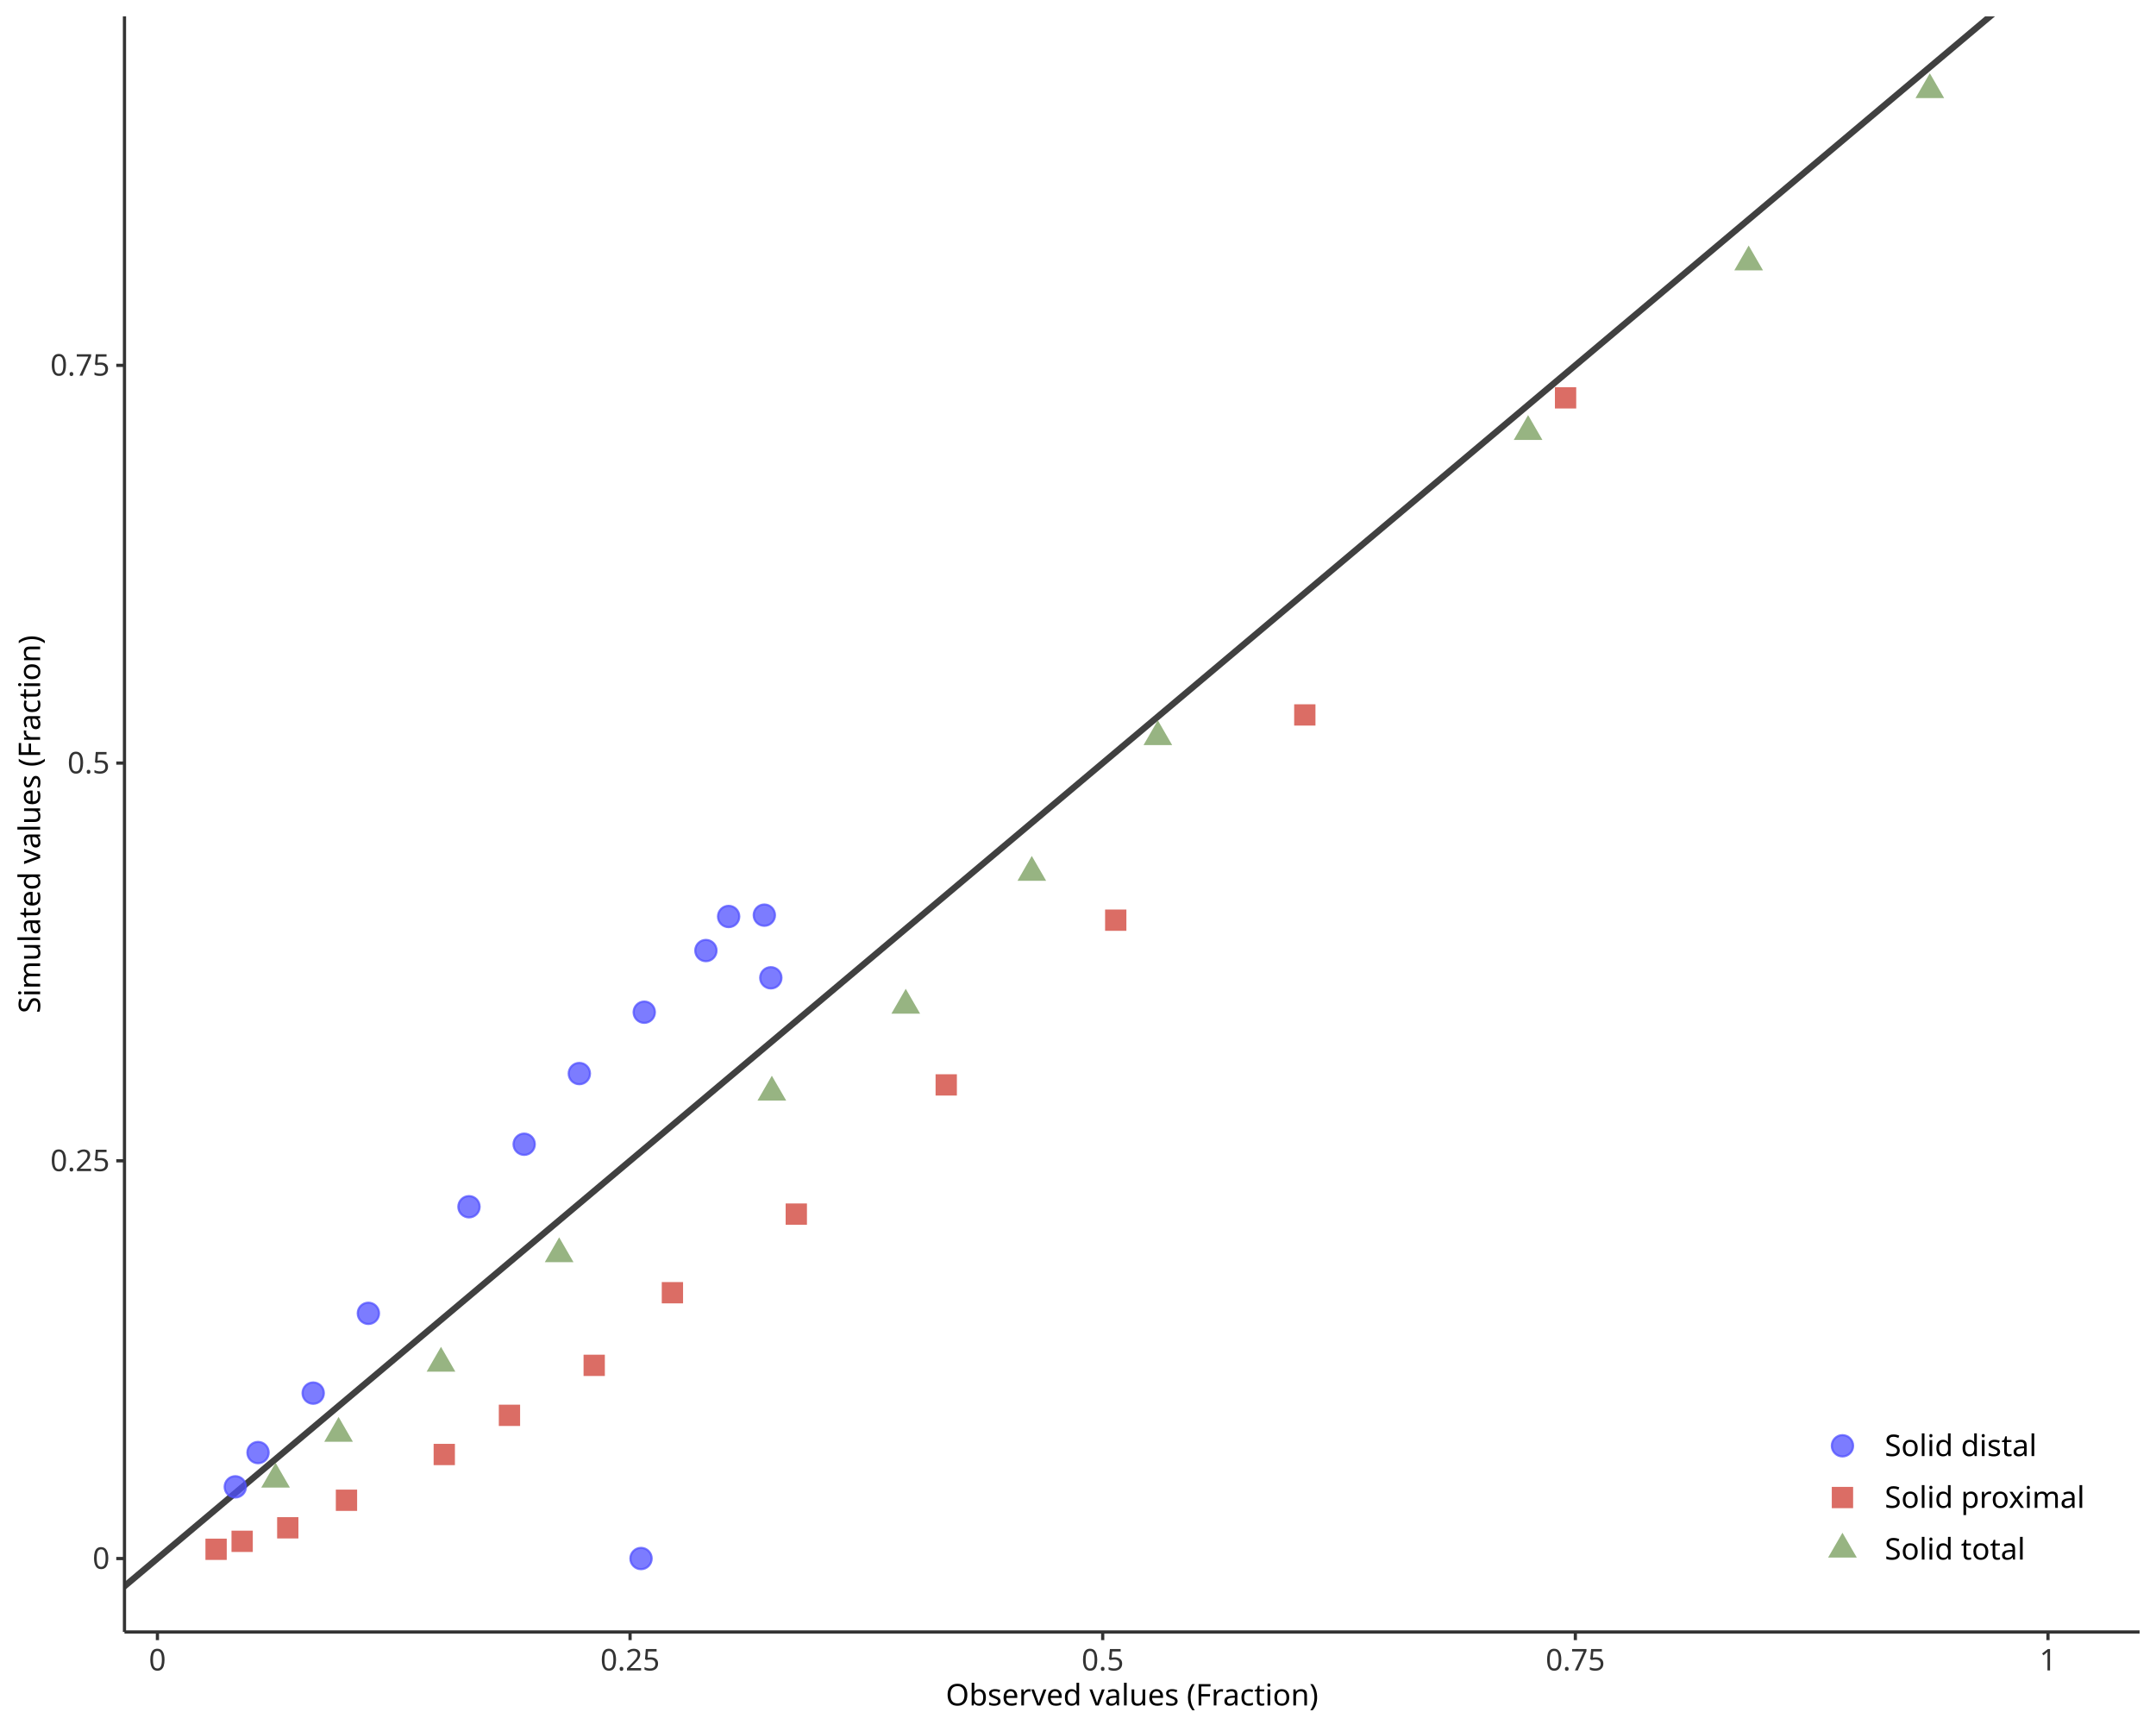
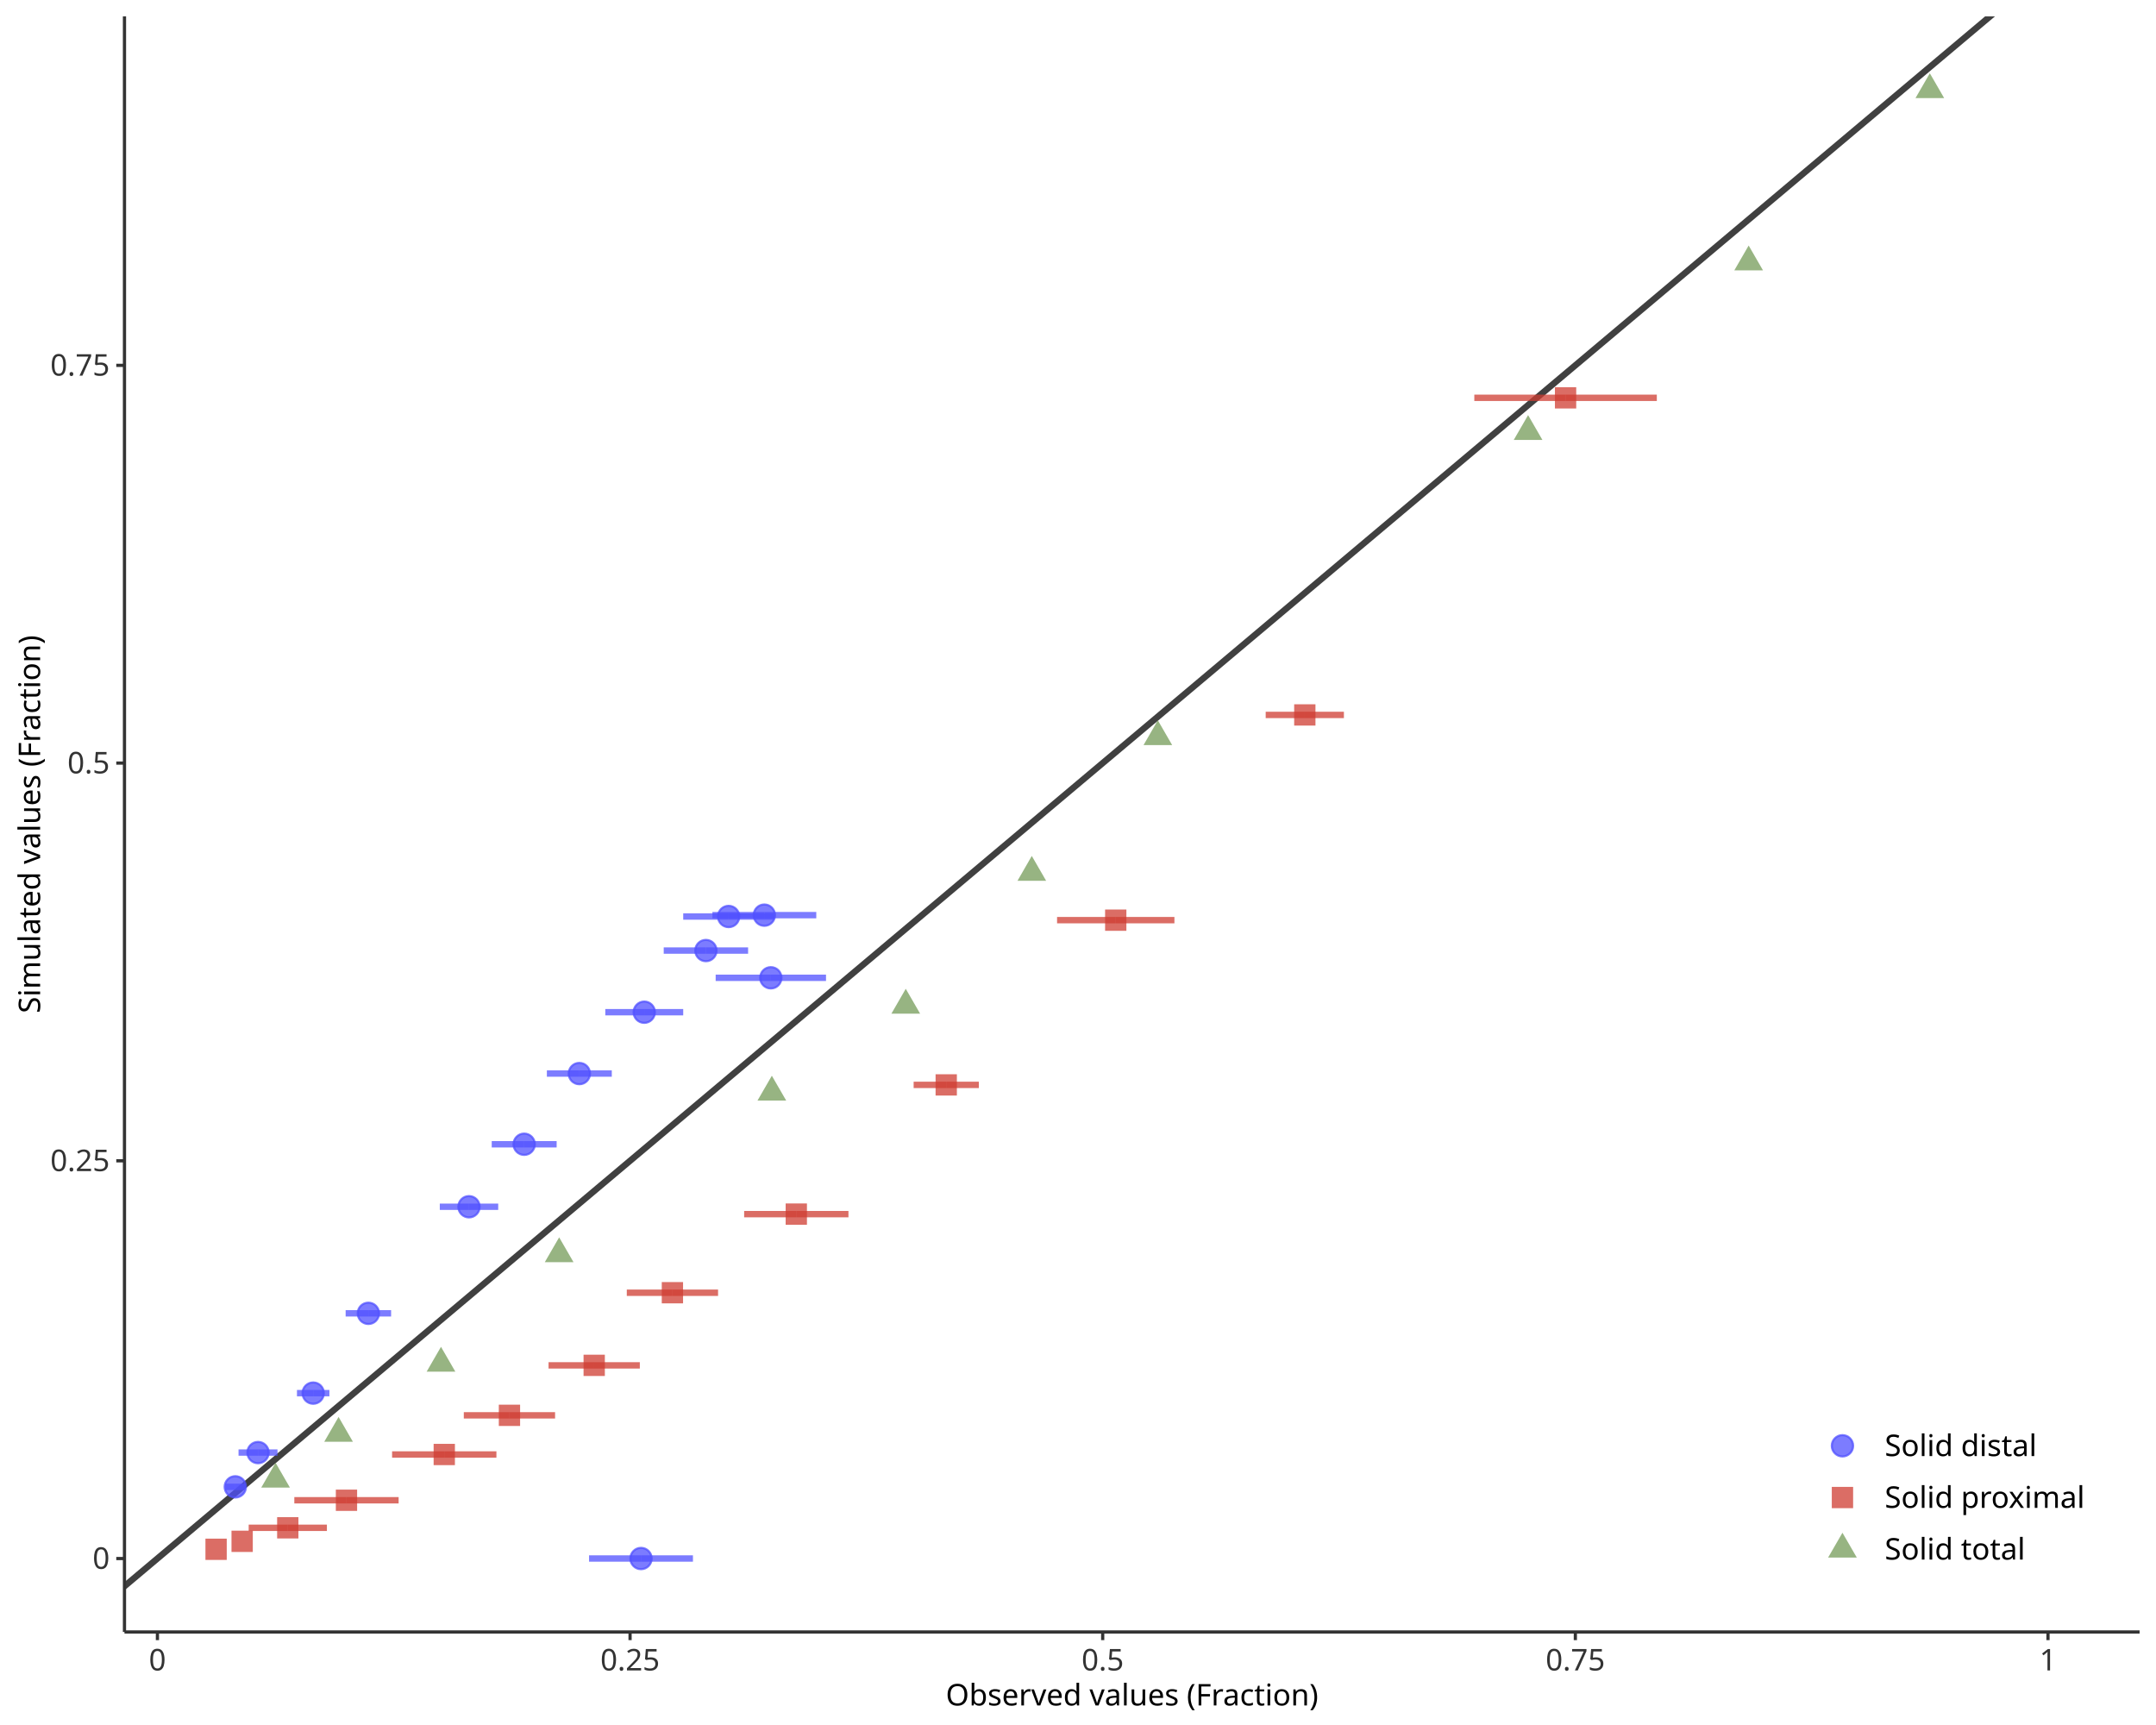
<svg xmlns="http://www.w3.org/2000/svg" class="svglite" data-engine-version="2.0" width="720.00pt" height="576.00pt" viewBox="0 0 720.00 576.00">
  <defs>
    <style type="text/css">
    .svglite line, .svglite polyline, .svglite polygon, .svglite path, .svglite rect, .svglite circle {
      fill: none;
      stroke: #000000;
      stroke-linecap: round;
      stroke-linejoin: round;
      stroke-miterlimit: 10.00;
    }
  </style>
  </defs>
  <rect width="100%" height="100%" style="stroke: none; fill: #FFFFFF;" />
  <defs>
    <clipPath id="cpMC4wMHw3MjAuMDB8MC4wMHw1NzYuMDA=">
      <rect x="0.00" y="0.00" width="720.00" height="576.00" />
    </clipPath>
  </defs>
  <g clip-path="url(#cpMC4wMHw3MjAuMDB8MC4wMHw1NzYuMDA=)">
    <rect x="0.00" y="0.00" width="720.00" height="576.00" style="stroke-width: 1.07; stroke: none; fill: #FFFFFF;" />
  </g>
  <defs>
    <clipPath id="cpNDEuNTd8NzE0LjUyfDUuNDh8NTQ0Ljkz">
      <rect x="41.57" y="5.48" width="672.95" height="539.45" />
    </clipPath>
  </defs>
  <g clip-path="url(#cpNDEuNTd8NzE0LjUyfDUuNDh8NTQ0Ljkz)">
    <rect x="41.57" y="5.48" width="672.95" height="539.45" style="stroke-width: 1.07; stroke: none; fill: #FFFFFF;" />
    <polyline points="41.57,454.01 714.52,454.01 " style="stroke-width: 0.53; stroke: #FFFFFF; stroke-linecap: butt;" />
    <polyline points="41.57,321.20 714.52,321.20 " style="stroke-width: 0.53; stroke: #FFFFFF; stroke-linecap: butt;" />
    <polyline points="41.57,188.40 714.52,188.40 " style="stroke-width: 0.53; stroke: #FFFFFF; stroke-linecap: butt;" />
    <polyline points="41.57,55.59 714.52,55.59 " style="stroke-width: 0.53; stroke: #FFFFFF; stroke-linecap: butt;" />
    <polyline points="131.49,544.93 131.49,5.48 " style="stroke-width: 0.53; stroke: #FFFFFF; stroke-linecap: butt;" />
    <polyline points="289.33,544.93 289.33,5.48 " style="stroke-width: 0.53; stroke: #FFFFFF; stroke-linecap: butt;" />
    <polyline points="447.17,544.93 447.17,5.48 " style="stroke-width: 0.53; stroke: #FFFFFF; stroke-linecap: butt;" />
    <polyline points="605.01,544.93 605.01,5.48 " style="stroke-width: 0.53; stroke: #FFFFFF; stroke-linecap: butt;" />
  </g>
  <g clip-path="url(#cpMC4wMHw3MjAuMDB8MC4wMHw1NzYuMDA=)">
</g>
  <g clip-path="url(#cpNDEuNTd8NzE0LjUyfDUuNDh8NTQ0Ljkz)">
</g>
  <g clip-path="url(#cpMC4wMHw3MjAuMDB8MC4wMHw1NzYuMDA=)">
</g>
  <g clip-path="url(#cpNDEuNTd8NzE0LjUyfDUuNDh8NTQ0Ljkz)">
</g>
  <g clip-path="url(#cpMC4wMHw3MjAuMDB8MC4wMHw1NzYuMDA=)">
</g>
  <g clip-path="url(#cpNDEuNTd8NzE0LjUyfDUuNDh8NTQ0Ljkz)">
</g>
  <g clip-path="url(#cpMC4wMHw3MjAuMDB8MC4wMHw1NzYuMDA=)">
</g>
  <g clip-path="url(#cpNDEuNTd8NzE0LjUyfDUuNDh8NTQ0Ljkz)">
</g>
  <g clip-path="url(#cpMC4wMHw3MjAuMDB8MC4wMHw1NzYuMDA=)">
</g>
  <g clip-path="url(#cpNDEuNTd8NzE0LjUyfDUuNDh8NTQ0Ljkz)">
</g>
  <g clip-path="url(#cpMC4wMHw3MjAuMDB8MC4wMHw1NzYuMDA=)">
</g>
  <g clip-path="url(#cpNDEuNTd8NzE0LjUyfDUuNDh8NTQ0Ljkz)">
</g>
  <g clip-path="url(#cpMC4wMHw3MjAuMDB8MC4wMHw1NzYuMDA=)">
</g>
  <g clip-path="url(#cpNDEuNTd8NzE0LjUyfDUuNDh8NTQ0Ljkz)">
</g>
  <g clip-path="url(#cpMC4wMHw3MjAuMDB8MC4wMHw1NzYuMDA=)">
</g>
  <g clip-path="url(#cpNDEuNTd8NzE0LjUyfDUuNDh8NTQ0Ljkz)">
</g>
  <g clip-path="url(#cpMC4wMHw3MjAuMDB8MC4wMHw1NzYuMDA=)">
</g>
  <g clip-path="url(#cpNDEuNTd8NzE0LjUyfDUuNDh8NTQ0Ljkz)">
</g>
  <g clip-path="url(#cpMC4wMHw3MjAuMDB8MC4wMHw1NzYuMDA=)">
</g>
  <g clip-path="url(#cpNDEuNTd8NzE0LjUyfDUuNDh8NTQ0Ljkz)">
</g>
  <g clip-path="url(#cpMC4wMHw3MjAuMDB8MC4wMHw1NzYuMDA=)">
</g>
  <g clip-path="url(#cpNDEuNTd8NzE0LjUyfDUuNDh8NTQ0Ljkz)">
</g>
  <g clip-path="url(#cpMC4wMHw3MjAuMDB8MC4wMHw1NzYuMDA=)">
</g>
  <g clip-path="url(#cpNDEuNTd8NzE0LjUyfDUuNDh8NTQ0Ljkz)">
</g>
  <g clip-path="url(#cpMC4wMHw3MjAuMDB8MC4wMHw1NzYuMDA=)">
</g>
  <g clip-path="url(#cpNDEuNTd8NzE0LjUyfDUuNDh8NTQ0Ljkz)">
</g>
  <g clip-path="url(#cpMC4wMHw3MjAuMDB8MC4wMHw1NzYuMDA=)">
</g>
  <g clip-path="url(#cpNDEuNTd8NzE0LjUyfDUuNDh8NTQ0Ljkz)">
</g>
  <g clip-path="url(#cpMC4wMHw3MjAuMDB8MC4wMHw1NzYuMDA=)">
</g>
  <g clip-path="url(#cpNDEuNTd8NzE0LjUyfDUuNDh8NTQ0Ljkz)">
</g>
  <g clip-path="url(#cpMC4wMHw3MjAuMDB8MC4wMHw1NzYuMDA=)">
</g>
  <g clip-path="url(#cpNDEuNTd8NzE0LjUyfDUuNDh8NTQ0Ljkz)">
    <line x1="-631.38" y1="1095.88" x2="1387.47" y2="-602.77" style="stroke-width: 2.13; stroke: #000000; stroke-opacity: 0.75; stroke-linecap: butt;" />
+     <line x1="196.72" y1="520.41" x2="214.07" y2="520.41" style="stroke-width: 2.13; stroke: #5050FF; stroke-opacity: 0.75; stroke-linecap: butt;" />
+     <line x1="239.00" y1="326.50" x2="257.42" y2="326.50" style="stroke-width: 2.13; stroke: #5050FF; stroke-opacity: 0.75; stroke-linecap: butt;" />
+     <line x1="237.91" y1="305.58" x2="255.25" y2="305.58" style="stroke-width: 2.13; stroke: #5050FF; stroke-opacity: 0.75; stroke-linecap: butt;" />
+     <line x1="228.16" y1="306.03" x2="243.33" y2="306.03" style="stroke-width: 2.13; stroke: #5050FF; stroke-opacity: 0.75; stroke-linecap: butt;" />
+     <line x1="221.65" y1="317.40" x2="235.74" y2="317.40" style="stroke-width: 2.13; stroke: #5050FF; stroke-opacity: 0.75; stroke-linecap: butt;" />
+     <line x1="202.14" y1="337.99" x2="215.15" y2="337.99" style="stroke-width: 2.13; stroke: #5050FF; stroke-opacity: 0.75; stroke-linecap: butt;" />
+     <line x1="182.63" y1="358.48" x2="193.47" y2="358.48" style="stroke-width: 2.13; stroke: #5050FF; stroke-opacity: 0.75; stroke-linecap: butt;" />
+     <line x1="164.21" y1="382.08" x2="175.05" y2="382.08" style="stroke-width: 2.13; stroke: #5050FF; stroke-opacity: 0.75; stroke-linecap: butt;" />
+     <line x1="146.87" y1="402.95" x2="156.62" y2="402.95" style="stroke-width: 2.13; stroke: #5050FF; stroke-opacity: 0.75; stroke-linecap: butt;" />
+     <line x1="115.43" y1="438.54" x2="123.02" y2="438.54" style="stroke-width: 2.13; stroke: #5050FF; stroke-opacity: 0.75; stroke-linecap: butt;" />
+     <line x1="99.17" y1="465.18" x2="104.59" y2="465.18" style="stroke-width: 2.13; stroke: #5050FF; stroke-opacity: 0.75; stroke-linecap: butt;" />
+     <line x1="79.66" y1="485.03" x2="86.17" y2="485.03" style="stroke-width: 2.13; stroke: #5050FF; stroke-opacity: 0.75; stroke-linecap: butt;" />
+     <line x1="75.33" y1="496.48" x2="78.58" y2="496.48" style="stroke-width: 2.13; stroke: #5050FF; stroke-opacity: 0.75; stroke-linecap: butt;" />
+     <line x1="492.35" y1="132.84" x2="522.83" y2="132.84" style="stroke-width: 2.13; stroke: #CE3D32; stroke-opacity: 0.75; stroke-linecap: butt;" />
+     <line x1="422.68" y1="238.73" x2="435.74" y2="238.73" style="stroke-width: 2.13; stroke: #CE3D32; stroke-opacity: 0.75; stroke-linecap: butt;" />
+     <line x1="353.01" y1="307.25" x2="372.60" y2="307.25" style="stroke-width: 2.13; stroke: #CE3D32; stroke-opacity: 0.75; stroke-linecap: butt;" />
+     <line x1="305.11" y1="362.26" x2="316.00" y2="362.26" style="stroke-width: 2.13; stroke: #CE3D32; stroke-opacity: 0.75; stroke-linecap: butt;" />
+     <line x1="248.51" y1="405.41" x2="265.92" y2="405.41" style="stroke-width: 2.13; stroke: #CE3D32; stroke-opacity: 0.75; stroke-linecap: butt;" />
+     <line x1="209.32" y1="431.66" x2="224.56" y2="431.66" style="stroke-width: 2.13; stroke: #CE3D32; stroke-opacity: 0.75; stroke-linecap: butt;" />
+     <line x1="183.19" y1="455.91" x2="198.43" y2="455.91" style="stroke-width: 2.13; stroke: #CE3D32; stroke-opacity: 0.75; stroke-linecap: butt;" />
+     <line x1="154.89" y1="472.60" x2="170.13" y2="472.60" style="stroke-width: 2.13; stroke: #CE3D32; stroke-opacity: 0.75; stroke-linecap: butt;" />
+     <line x1="130.94" y1="485.68" x2="148.36" y2="485.68" style="stroke-width: 2.13; stroke: #CE3D32; stroke-opacity: 0.75; stroke-linecap: butt;" />
+     <line x1="98.29" y1="500.96" x2="115.70" y2="500.96" style="stroke-width: 2.13; stroke: #CE3D32; stroke-opacity: 0.75; stroke-linecap: butt;" />
+     <line x1="83.05" y1="510.15" x2="96.11" y2="510.15" style="stroke-width: 2.13; stroke: #CE3D32; stroke-opacity: 0.75; stroke-linecap: butt;" />
+     <line x1="80.87" y1="514.67" x2="80.87" y2="514.67" style="stroke-width: 2.13; stroke: #CE3D32; stroke-opacity: 0.75; stroke-linecap: butt;" />
+     <line x1="72.16" y1="517.32" x2="72.16" y2="517.32" style="stroke-width: 2.13; stroke: #CE3D32; stroke-opacity: 0.75; stroke-linecap: butt;" />
+     <line x1="683.93" y1="520.41" x2="683.93" y2="520.41" style="stroke-width: 2.13; stroke: #749B58; stroke-opacity: 0.75; stroke-linecap: butt;" />
+     <line x1="644.47" y1="30.00" x2="644.47" y2="30.00" style="stroke-width: 2.13; stroke: #749B58; stroke-opacity: 0.75; stroke-linecap: butt;" />
+     <line x1="583.97" y1="87.51" x2="583.97" y2="87.51" style="stroke-width: 2.13; stroke: #749B58; stroke-opacity: 0.75; stroke-linecap: butt;" />
+     <line x1="510.31" y1="144.14" x2="510.31" y2="144.14" style="stroke-width: 2.13; stroke: #749B58; stroke-opacity: 0.75; stroke-linecap: butt;" />
+     <line x1="386.66" y1="246.04" x2="386.66" y2="246.04" style="stroke-width: 2.13; stroke: #749B58; stroke-opacity: 0.75; stroke-linecap: butt;" />
+     <line x1="344.57" y1="291.34" x2="344.57" y2="291.34" style="stroke-width: 2.13; stroke: #749B58; stroke-opacity: 0.75; stroke-linecap: butt;" />
+     <line x1="302.48" y1="335.70" x2="302.48" y2="335.70" style="stroke-width: 2.13; stroke: #749B58; stroke-opacity: 0.75; stroke-linecap: butt;" />
+     <line x1="257.76" y1="364.73" x2="257.76" y2="364.73" style="stroke-width: 2.13; stroke: #749B58; stroke-opacity: 0.75; stroke-linecap: butt;" />
+     <line x1="186.73" y1="418.69" x2="186.73" y2="418.69" style="stroke-width: 2.13; stroke: #749B58; stroke-opacity: 0.75; stroke-linecap: butt;" />
+     <line x1="147.27" y1="455.25" x2="147.27" y2="455.25" style="stroke-width: 2.13; stroke: #749B58; stroke-opacity: 0.75; stroke-linecap: butt;" />
+     <line x1="113.07" y1="478.66" x2="113.07" y2="478.66" style="stroke-width: 2.13; stroke: #749B58; stroke-opacity: 0.75; stroke-linecap: butt;" />
+     <line x1="92.03" y1="493.96" x2="92.03" y2="493.96" style="stroke-width: 2.13; stroke: #749B58; stroke-opacity: 0.75; stroke-linecap: butt;" />
+     <line x1="214.07" y1="520.41" x2="231.41" y2="520.41" style="stroke-width: 2.13; stroke: #5050FF; stroke-opacity: 0.75; stroke-linecap: butt;" />
+     <line x1="257.42" y1="326.50" x2="275.85" y2="326.50" style="stroke-width: 2.13; stroke: #5050FF; stroke-opacity: 0.75; stroke-linecap: butt;" />
+     <line x1="255.25" y1="305.58" x2="272.60" y2="305.58" style="stroke-width: 2.13; stroke: #5050FF; stroke-opacity: 0.75; stroke-linecap: butt;" />
+     <line x1="243.33" y1="306.03" x2="258.51" y2="306.03" style="stroke-width: 2.13; stroke: #5050FF; stroke-opacity: 0.75; stroke-linecap: butt;" />
+     <line x1="235.74" y1="317.40" x2="249.83" y2="317.40" style="stroke-width: 2.13; stroke: #5050FF; stroke-opacity: 0.75; stroke-linecap: butt;" />
+     <line x1="215.15" y1="337.99" x2="228.16" y2="337.99" style="stroke-width: 2.13; stroke: #5050FF; stroke-opacity: 0.75; stroke-linecap: butt;" />
+     <line x1="193.47" y1="358.48" x2="204.31" y2="358.48" style="stroke-width: 2.13; stroke: #5050FF; stroke-opacity: 0.75; stroke-linecap: butt;" />
+     <line x1="175.05" y1="382.08" x2="185.89" y2="382.08" style="stroke-width: 2.13; stroke: #5050FF; stroke-opacity: 0.75; stroke-linecap: butt;" />
+     <line x1="156.62" y1="402.95" x2="166.38" y2="402.95" style="stroke-width: 2.13; stroke: #5050FF; stroke-opacity: 0.75; stroke-linecap: butt;" />
+     <line x1="123.02" y1="438.54" x2="130.61" y2="438.54" style="stroke-width: 2.13; stroke: #5050FF; stroke-opacity: 0.75; stroke-linecap: butt;" />
+     <line x1="104.59" y1="465.18" x2="110.01" y2="465.18" style="stroke-width: 2.13; stroke: #5050FF; stroke-opacity: 0.75; stroke-linecap: butt;" />
+     <line x1="86.17" y1="485.03" x2="92.67" y2="485.03" style="stroke-width: 2.13; stroke: #5050FF; stroke-opacity: 0.75; stroke-linecap: butt;" />
+     <line x1="78.58" y1="496.48" x2="81.83" y2="496.48" style="stroke-width: 2.13; stroke: #5050FF; stroke-opacity: 0.75; stroke-linecap: butt;" />
+     <line x1="522.83" y1="132.84" x2="553.30" y2="132.84" style="stroke-width: 2.13; stroke: #CE3D32; stroke-opacity: 0.75; stroke-linecap: butt;" />
+     <line x1="435.74" y1="238.73" x2="448.80" y2="238.73" style="stroke-width: 2.13; stroke: #CE3D32; stroke-opacity: 0.75; stroke-linecap: butt;" />
+     <line x1="372.60" y1="307.25" x2="392.20" y2="307.25" style="stroke-width: 2.13; stroke: #CE3D32; stroke-opacity: 0.75; stroke-linecap: butt;" />
+     <line x1="316.00" y1="362.26" x2="326.88" y2="362.26" style="stroke-width: 2.13; stroke: #CE3D32; stroke-opacity: 0.75; stroke-linecap: butt;" />
+     <line x1="265.92" y1="405.41" x2="283.34" y2="405.41" style="stroke-width: 2.13; stroke: #CE3D32; stroke-opacity: 0.75; stroke-linecap: butt;" />
+     <line x1="224.56" y1="431.66" x2="239.80" y2="431.66" style="stroke-width: 2.13; stroke: #CE3D32; stroke-opacity: 0.75; stroke-linecap: butt;" />
+     <line x1="198.43" y1="455.91" x2="213.67" y2="455.91" style="stroke-width: 2.13; stroke: #CE3D32; stroke-opacity: 0.75; stroke-linecap: butt;" />
+     <line x1="170.13" y1="472.60" x2="185.37" y2="472.60" style="stroke-width: 2.13; stroke: #CE3D32; stroke-opacity: 0.75; stroke-linecap: butt;" />
+     <line x1="148.36" y1="485.68" x2="165.78" y2="485.68" style="stroke-width: 2.13; stroke: #CE3D32; stroke-opacity: 0.75; stroke-linecap: butt;" />
+     <line x1="115.70" y1="500.96" x2="133.12" y2="500.96" style="stroke-width: 2.13; stroke: #CE3D32; stroke-opacity: 0.75; stroke-linecap: butt;" />
+     <line x1="96.11" y1="510.15" x2="109.17" y2="510.15" style="stroke-width: 2.13; stroke: #CE3D32; stroke-opacity: 0.75; stroke-linecap: butt;" />
+     <line x1="80.87" y1="514.67" x2="80.87" y2="514.67" style="stroke-width: 2.13; stroke: #CE3D32; stroke-opacity: 0.75; stroke-linecap: butt;" />
+     <line x1="72.16" y1="517.32" x2="72.16" y2="517.32" style="stroke-width: 2.13; stroke: #CE3D32; stroke-opacity: 0.75; stroke-linecap: butt;" />
+     <line x1="683.93" y1="520.41" x2="683.93" y2="520.41" style="stroke-width: 2.13; stroke: #749B58; stroke-opacity: 0.75; stroke-linecap: butt;" />
+     <line x1="644.47" y1="30.00" x2="644.47" y2="30.00" style="stroke-width: 2.13; stroke: #749B58; stroke-opacity: 0.75; stroke-linecap: butt;" />
+     <line x1="583.97" y1="87.51" x2="583.97" y2="87.51" style="stroke-width: 2.13; stroke: #749B58; stroke-opacity: 0.75; stroke-linecap: butt;" />
+     <line x1="510.31" y1="144.14" x2="510.31" y2="144.14" style="stroke-width: 2.13; stroke: #749B58; stroke-opacity: 0.75; stroke-linecap: butt;" />
+     <line x1="386.66" y1="246.04" x2="386.66" y2="246.04" style="stroke-width: 2.13; stroke: #749B58; stroke-opacity: 0.75; stroke-linecap: butt;" />
+     <line x1="344.57" y1="291.34" x2="344.57" y2="291.34" style="stroke-width: 2.13; stroke: #749B58; stroke-opacity: 0.75; stroke-linecap: butt;" />
+     <line x1="302.48" y1="335.70" x2="302.48" y2="335.70" style="stroke-width: 2.13; stroke: #749B58; stroke-opacity: 0.75; stroke-linecap: butt;" />
+     <line x1="257.76" y1="364.73" x2="257.76" y2="364.73" style="stroke-width: 2.13; stroke: #749B58; stroke-opacity: 0.75; stroke-linecap: butt;" />
+     <line x1="186.73" y1="418.69" x2="186.73" y2="418.69" style="stroke-width: 2.13; stroke: #749B58; stroke-opacity: 0.75; stroke-linecap: butt;" />
+     <line x1="147.27" y1="455.25" x2="147.27" y2="455.25" style="stroke-width: 2.13; stroke: #749B58; stroke-opacity: 0.75; stroke-linecap: butt;" />
+     <line x1="113.07" y1="478.66" x2="113.07" y2="478.66" style="stroke-width: 2.13; stroke: #749B58; stroke-opacity: 0.75; stroke-linecap: butt;" />
+     <line x1="92.03" y1="493.96" x2="92.03" y2="493.96" style="stroke-width: 2.13; stroke: #749B58; stroke-opacity: 0.75; stroke-linecap: butt;" />
    <circle cx="214.07" cy="520.41" r="3.56" style="stroke-width: 0.71; stroke: #5050FF; stroke-opacity: 0.75; fill: #5050FF; fill-opacity: 0.75;" />
    <circle cx="257.42" cy="326.50" r="3.56" style="stroke-width: 0.71; stroke: #5050FF; stroke-opacity: 0.75; fill: #5050FF; fill-opacity: 0.75;" />
    <circle cx="255.25" cy="305.58" r="3.56" style="stroke-width: 0.71; stroke: #5050FF; stroke-opacity: 0.75; fill: #5050FF; fill-opacity: 0.75;" />
    <circle cx="243.33" cy="306.03" r="3.56" style="stroke-width: 0.71; stroke: #5050FF; stroke-opacity: 0.75; fill: #5050FF; fill-opacity: 0.75;" />
    <circle cx="235.74" cy="317.40" r="3.56" style="stroke-width: 0.71; stroke: #5050FF; stroke-opacity: 0.75; fill: #5050FF; fill-opacity: 0.75;" />
    <circle cx="215.15" cy="337.99" r="3.56" style="stroke-width: 0.71; stroke: #5050FF; stroke-opacity: 0.75; fill: #5050FF; fill-opacity: 0.75;" />
    <circle cx="193.47" cy="358.48" r="3.56" style="stroke-width: 0.71; stroke: #5050FF; stroke-opacity: 0.75; fill: #5050FF; fill-opacity: 0.75;" />
    <circle cx="175.05" cy="382.08" r="3.56" style="stroke-width: 0.71; stroke: #5050FF; stroke-opacity: 0.75; fill: #5050FF; fill-opacity: 0.75;" />
    <circle cx="156.62" cy="402.95" r="3.56" style="stroke-width: 0.71; stroke: #5050FF; stroke-opacity: 0.75; fill: #5050FF; fill-opacity: 0.75;" />
    <circle cx="123.02" cy="438.54" r="3.56" style="stroke-width: 0.71; stroke: #5050FF; stroke-opacity: 0.75; fill: #5050FF; fill-opacity: 0.75;" />
    <circle cx="104.59" cy="465.18" r="3.56" style="stroke-width: 0.71; stroke: #5050FF; stroke-opacity: 0.75; fill: #5050FF; fill-opacity: 0.75;" />
    <circle cx="86.17" cy="485.03" r="3.56" style="stroke-width: 0.71; stroke: #5050FF; stroke-opacity: 0.75; fill: #5050FF; fill-opacity: 0.75;" />
    <circle cx="78.58" cy="496.48" r="3.56" style="stroke-width: 0.71; stroke: #5050FF; stroke-opacity: 0.75; fill: #5050FF; fill-opacity: 0.75;" />
    <polygon points="519.27,136.40 526.38,136.40 526.38,129.29 519.27,129.29 " style="stroke-width: 0.71; stroke: none; fill: #CE3D32; fill-opacity: 0.75;" />
    <polygon points="432.19,242.28 439.30,242.28 439.30,235.17 432.19,235.17 " style="stroke-width: 0.71; stroke: none; fill: #CE3D32; fill-opacity: 0.75;" />
    <polygon points="369.05,310.81 376.16,310.81 376.16,303.70 369.05,303.70 " style="stroke-width: 0.71; stroke: none; fill: #CE3D32; fill-opacity: 0.75;" />
    <polygon points="312.44,365.82 319.55,365.82 319.55,358.71 312.44,358.71 " style="stroke-width: 0.71; stroke: none; fill: #CE3D32; fill-opacity: 0.75;" />
    <polygon points="262.37,408.96 269.48,408.96 269.48,401.85 262.37,401.85 " style="stroke-width: 0.71; stroke: none; fill: #CE3D32; fill-opacity: 0.75;" />
    <polygon points="221.00,435.21 228.11,435.21 228.11,428.10 221.00,428.10 " style="stroke-width: 0.71; stroke: none; fill: #CE3D32; fill-opacity: 0.75;" />
    <polygon points="194.88,459.46 201.99,459.46 201.99,452.35 194.88,452.35 " style="stroke-width: 0.71; stroke: none; fill: #CE3D32; fill-opacity: 0.75;" />
    <polygon points="166.58,476.15 173.69,476.15 173.69,469.04 166.58,469.04 " style="stroke-width: 0.71; stroke: none; fill: #CE3D32; fill-opacity: 0.75;" />
    <polygon points="144.81,489.23 151.92,489.23 151.92,482.12 144.81,482.12 " style="stroke-width: 0.71; stroke: none; fill: #CE3D32; fill-opacity: 0.75;" />
    <polygon points="112.15,504.51 119.26,504.51 119.26,497.40 112.15,497.40 " style="stroke-width: 0.71; stroke: none; fill: #CE3D32; fill-opacity: 0.75;" />
    <polygon points="92.55,513.71 99.66,513.71 99.66,506.60 92.55,506.60 " style="stroke-width: 0.71; stroke: none; fill: #CE3D32; fill-opacity: 0.75;" />
    <polygon points="77.31,518.22 84.42,518.22 84.42,511.11 77.31,511.11 " style="stroke-width: 0.71; stroke: none; fill: #CE3D32; fill-opacity: 0.75;" />
    <polygon points="68.61,520.88 75.72,520.88 75.72,513.77 68.61,513.77 " style="stroke-width: 0.71; stroke: none; fill: #CE3D32; fill-opacity: 0.75;" />
    <polygon points="683.93,514.88 688.72,523.18 679.14,523.18 " style="stroke-width: 0.71; stroke: none; fill: #749B58; fill-opacity: 0.75;" />
    <polygon points="644.47,24.47 649.26,32.76 639.68,32.76 " style="stroke-width: 0.71; stroke: none; fill: #749B58; fill-opacity: 0.75;" />
    <polygon points="583.97,81.98 588.75,90.27 579.18,90.27 " style="stroke-width: 0.71; stroke: none; fill: #749B58; fill-opacity: 0.75;" />
    <polygon points="510.31,138.61 515.09,146.90 505.52,146.90 " style="stroke-width: 0.71; stroke: none; fill: #749B58; fill-opacity: 0.75;" />
    <polygon points="386.66,240.51 391.45,248.80 381.88,248.80 " style="stroke-width: 0.71; stroke: none; fill: #749B58; fill-opacity: 0.75;" />
    <polygon points="344.57,285.81 349.36,294.11 339.79,294.11 " style="stroke-width: 0.71; stroke: none; fill: #749B58; fill-opacity: 0.75;" />
    <polygon points="302.48,330.17 307.27,338.47 297.69,338.47 " style="stroke-width: 0.71; stroke: none; fill: #749B58; fill-opacity: 0.75;" />
    <polygon points="257.76,359.20 262.55,367.49 252.97,367.49 " style="stroke-width: 0.71; stroke: none; fill: #749B58; fill-opacity: 0.75;" />
    <polygon points="186.73,413.16 191.52,421.45 181.94,421.45 " style="stroke-width: 0.71; stroke: none; fill: #749B58; fill-opacity: 0.75;" />
    <polygon points="147.27,449.72 152.06,458.01 142.48,458.01 " style="stroke-width: 0.71; stroke: none; fill: #749B58; fill-opacity: 0.75;" />
    <polygon points="113.07,473.13 117.86,481.43 108.28,481.43 " style="stroke-width: 0.71; stroke: none; fill: #749B58; fill-opacity: 0.75;" />
    <polygon points="92.03,488.43 96.82,496.73 87.24,496.73 " style="stroke-width: 0.71; stroke: none; fill: #749B58; fill-opacity: 0.75;" />
  </g>
  <g clip-path="url(#cpMC4wMHw3MjAuMDB8MC4wMHw1NzYuMDA=)">
    <polyline points="41.57,544.93 41.57,5.48 " style="stroke-width: 1.07; stroke: #333333; stroke-linecap: butt;" />
    <text x="36.64" y="523.85" text-anchor="end" style="font-size: 10.00px; fill: #333333; font-family: sans;" textLength="5.56px" lengthAdjust="spacingAndGlyphs">0</text>
    <text x="36.64" y="391.05" text-anchor="end" style="font-size: 10.00px; fill: #333333; font-family: sans;" textLength="19.46px" lengthAdjust="spacingAndGlyphs">0.25</text>
    <text x="36.64" y="258.24" text-anchor="end" style="font-size: 10.00px; fill: #333333; font-family: sans;" textLength="13.90px" lengthAdjust="spacingAndGlyphs">0.5</text>
    <text x="36.64" y="125.43" text-anchor="end" style="font-size: 10.00px; fill: #333333; font-family: sans;" textLength="19.46px" lengthAdjust="spacingAndGlyphs">0.75</text>
    <polyline points="38.83,520.41 41.57,520.41 " style="stroke-width: 1.07; stroke: #333333; stroke-linecap: butt;" />
    <polyline points="38.83,387.61 41.57,387.61 " style="stroke-width: 1.07; stroke: #333333; stroke-linecap: butt;" />
    <polyline points="38.83,254.80 41.57,254.80 " style="stroke-width: 1.07; stroke: #333333; stroke-linecap: butt;" />
    <polyline points="38.83,121.99 41.57,121.99 " style="stroke-width: 1.07; stroke: #333333; stroke-linecap: butt;" />
    <polyline points="41.57,544.93 714.52,544.93 " style="stroke-width: 1.07; stroke: #333333; stroke-linecap: butt;" />
    <polyline points="52.57,547.67 52.57,544.93 " style="stroke-width: 1.07; stroke: #333333; stroke-linecap: butt;" />
    <polyline points="210.41,547.67 210.41,544.93 " style="stroke-width: 1.07; stroke: #333333; stroke-linecap: butt;" />
    <polyline points="368.25,547.67 368.25,544.93 " style="stroke-width: 1.07; stroke: #333333; stroke-linecap: butt;" />
    <polyline points="526.09,547.67 526.09,544.93 " style="stroke-width: 1.07; stroke: #333333; stroke-linecap: butt;" />
    <polyline points="683.93,547.67 683.93,544.93 " style="stroke-width: 1.07; stroke: #333333; stroke-linecap: butt;" />
    <text x="52.57" y="557.78" text-anchor="middle" style="font-size: 10.00px; fill: #333333; font-family: sans;" textLength="5.56px" lengthAdjust="spacingAndGlyphs">0</text>
    <text x="210.41" y="557.78" text-anchor="middle" style="font-size: 10.00px; fill: #333333; font-family: sans;" textLength="19.46px" lengthAdjust="spacingAndGlyphs">0.25</text>
    <text x="368.25" y="557.78" text-anchor="middle" style="font-size: 10.00px; fill: #333333; font-family: sans;" textLength="13.90px" lengthAdjust="spacingAndGlyphs">0.5</text>
    <text x="526.09" y="557.78" text-anchor="middle" style="font-size: 10.00px; fill: #333333; font-family: sans;" textLength="19.46px" lengthAdjust="spacingAndGlyphs">0.75</text>
    <text x="683.93" y="557.78" text-anchor="middle" style="font-size: 10.00px; fill: #333333; font-family: sans;" textLength="5.56px" lengthAdjust="spacingAndGlyphs">1</text>
    <text x="378.05" y="569.48" text-anchor="middle" style="font-size: 10.00px; font-family: sans;" textLength="120.62px" lengthAdjust="spacingAndGlyphs">Observed values (Fraction)</text>
    <text transform="translate(13.40,275.21) rotate(-90)" text-anchor="middle" style="font-size: 10.00px; font-family: sans;" textLength="121.73px" lengthAdjust="spacingAndGlyphs">Simulated values (Fraction)</text>
    <rect x="601.17" y="463.17" width="96.53" height="68.28" style="stroke-width: 1.07; stroke: none; fill: #FFFFFF;" />
    <rect x="606.65" y="474.13" width="17.28" height="17.28" style="stroke-width: 1.07; stroke: none; fill: #FFFFFF;" />
    <circle cx="615.29" cy="482.77" r="3.56" style="stroke-width: 0.71; stroke: #5050FF; stroke-opacity: 0.75; fill: #5050FF; fill-opacity: 0.75;" />
    <rect x="606.65" y="491.41" width="17.28" height="17.28" style="stroke-width: 1.07; stroke: none; fill: #FFFFFF;" />
    <polygon points="611.73,503.60 618.85,503.60 618.85,496.49 611.73,496.49 " style="stroke-width: 0.71; stroke: none; fill: #CE3D32; fill-opacity: 0.75;" />
    <rect x="606.65" y="508.69" width="17.28" height="17.28" style="stroke-width: 1.07; stroke: none; fill: #FFFFFF;" />
    <polygon points="615.29,511.80 620.08,520.09 610.50,520.09 " style="stroke-width: 0.71; stroke: none; fill: #749B58; fill-opacity: 0.75;" />
    <text x="629.41" y="486.21" style="font-size: 10.00px; font-family: sans;" textLength="48.36px" lengthAdjust="spacingAndGlyphs">Solid distal</text>
    <text x="629.41" y="503.49" style="font-size: 10.00px; font-family: sans;" textLength="62.81px" lengthAdjust="spacingAndGlyphs">Solid proximal</text>
    <text x="629.41" y="520.77" style="font-size: 10.00px; font-family: sans;" textLength="43.91px" lengthAdjust="spacingAndGlyphs">Solid total</text>
  </g>
</svg>
